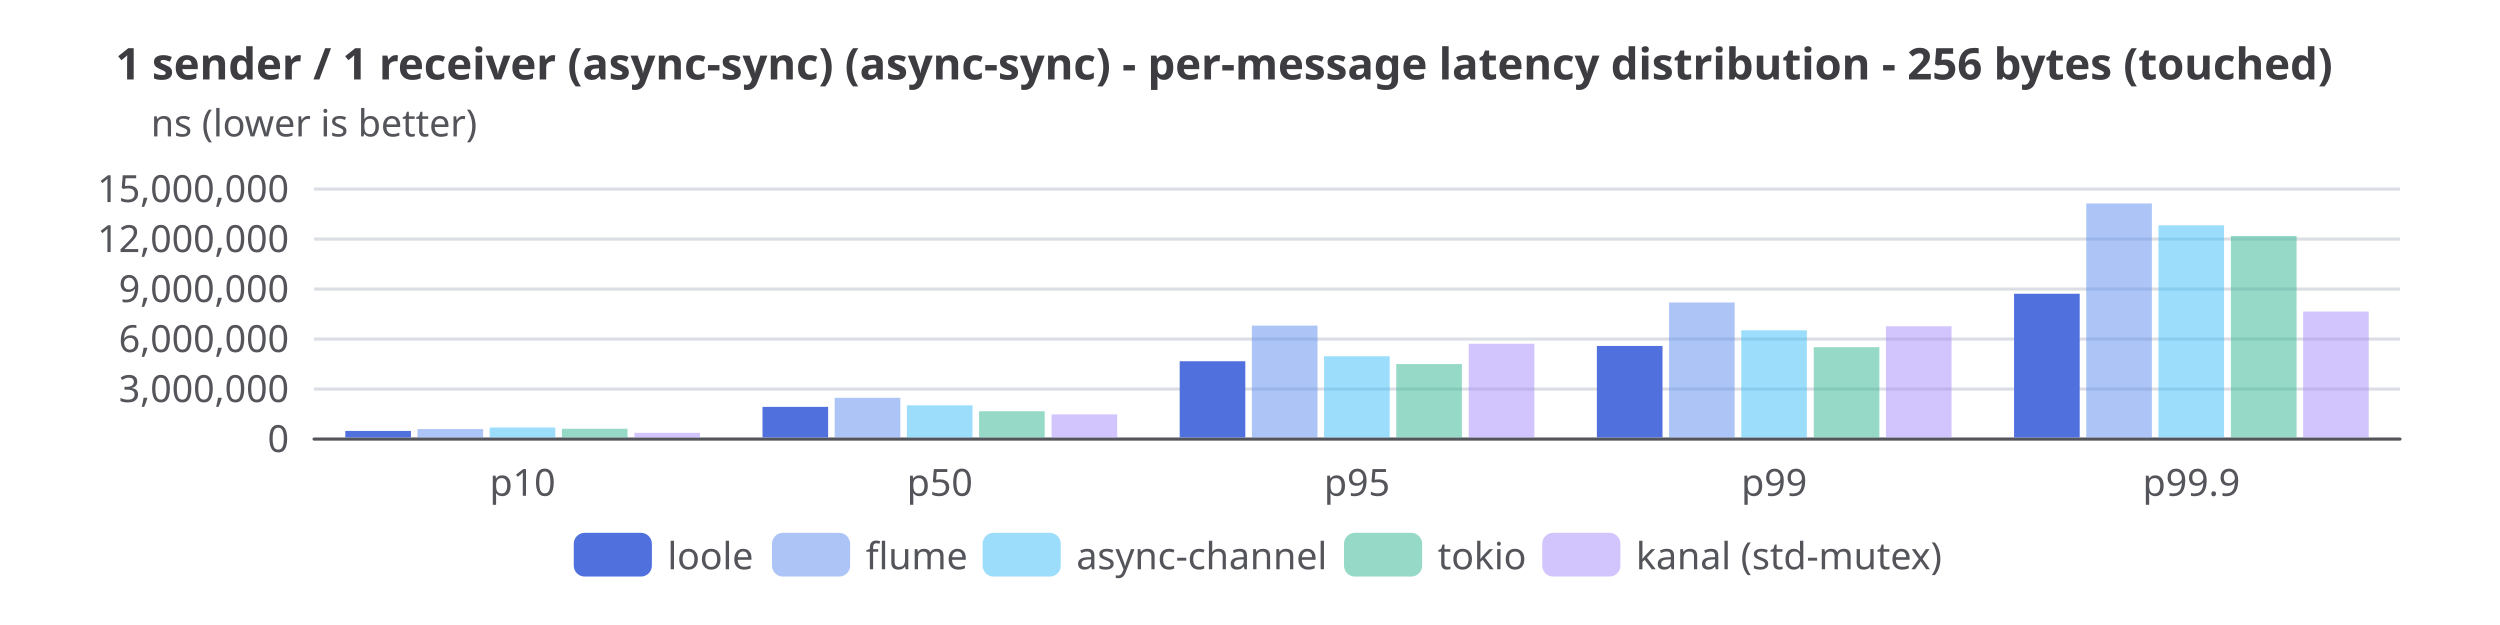
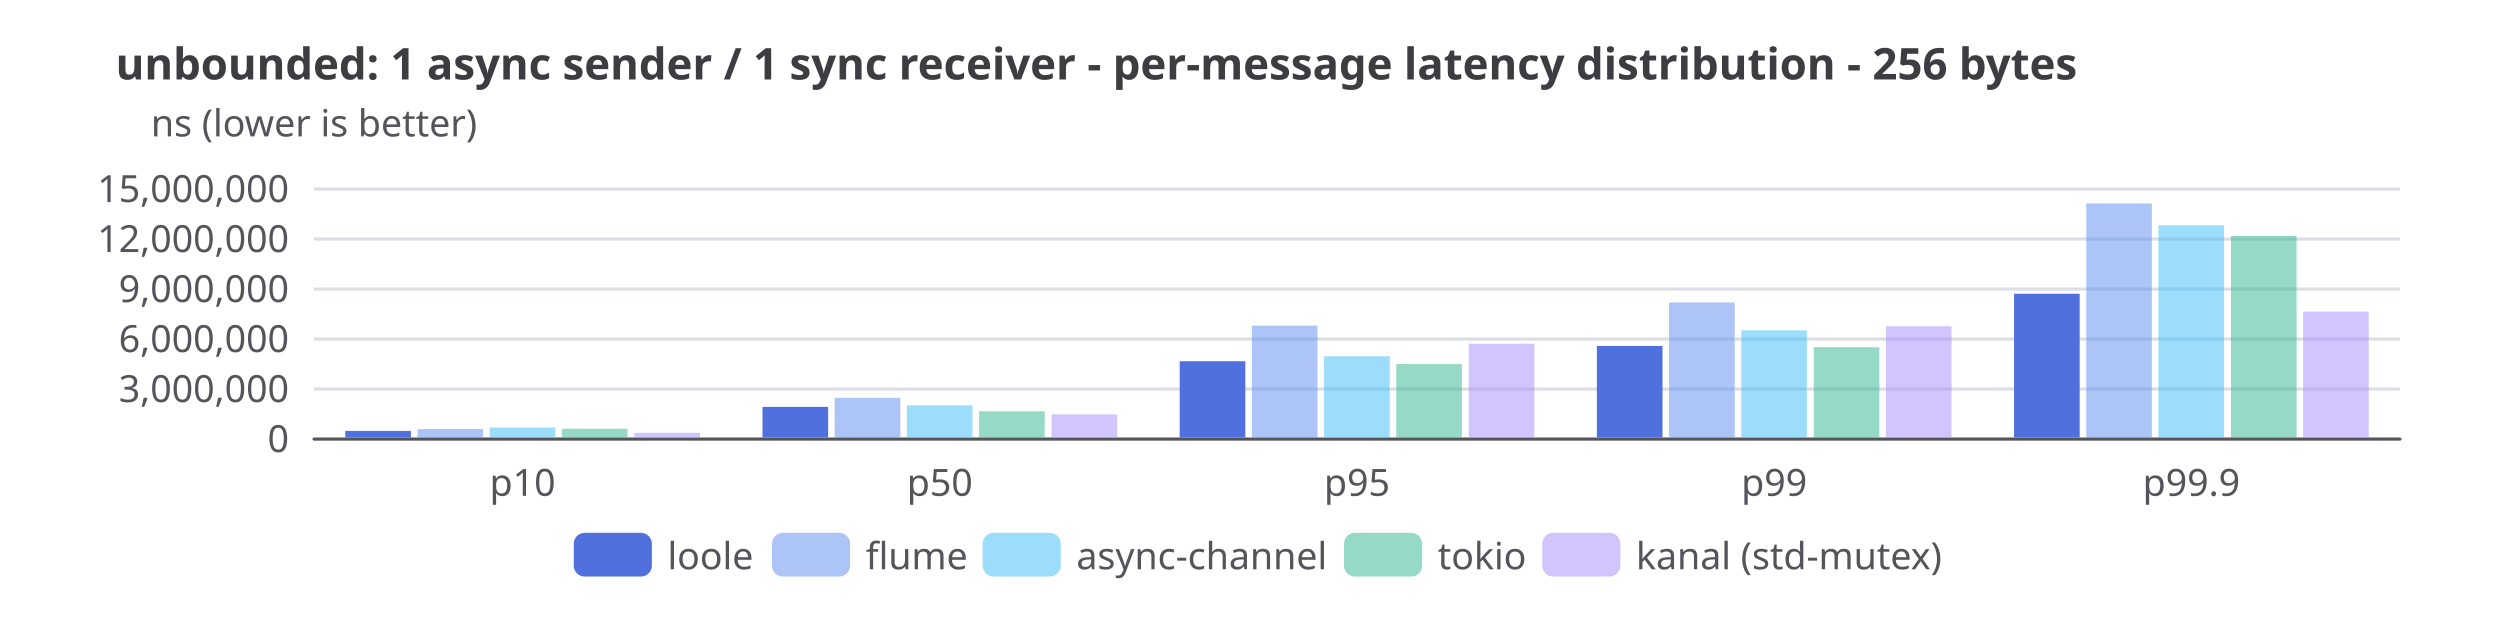
<svg xmlns="http://www.w3.org/2000/svg" width="800" height="200" version="1.1" baseProfile="full" viewBox="0 0 800 200">
  <rect width="800" height="200" x="0" y="0" fill="white" />
  <path d="M100.5 140.5L768 140.5" fill="none" pointer-events="visible" stroke="#dbdee4" class="zr22-cls-158" />
  <path d="M100.5 124.5L768 124.5" fill="none" pointer-events="visible" stroke="#dbdee4" class="zr22-cls-158" />
  <path d="M100.5 108.5L768 108.5" fill="none" pointer-events="visible" stroke="#dbdee4" class="zr22-cls-158" />
  <path d="M100.5 92.5L768 92.5" fill="none" pointer-events="visible" stroke="#dbdee4" class="zr22-cls-158" />
  <path d="M100.5 76.5L768 76.5" fill="none" pointer-events="visible" stroke="#dbdee4" class="zr22-cls-158" />
  <path d="M100.5 60.5L768 60.5" fill="none" pointer-events="visible" stroke="#dbdee4" class="zr22-cls-158" />
  <text dominant-baseline="central" text-anchor="middle" style="font-size:12px;font-family:sans-serif;" xml:space="preserve" y="-6" transform="translate(100.48 45)" fill="#54555a">ns (lower is better)</text>
  <path d="M100.5 140.5L768 140.5" fill="none" pointer-events="visible" stroke="#54555a" stroke-linecap="round" class="zr22-cls-158" />
  <text dominant-baseline="central" text-anchor="end" style="font-size:12px;font-family:sans-serif;" transform="translate(92.48 140)" fill="#54555a">0</text>
  <text dominant-baseline="central" text-anchor="end" style="font-size:12px;font-family:sans-serif;" transform="translate(92.48 124)" fill="#54555a">3,000,000</text>
  <text dominant-baseline="central" text-anchor="end" style="font-size:12px;font-family:sans-serif;" transform="translate(92.48 108)" fill="#54555a">6,000,000</text>
  <text dominant-baseline="central" text-anchor="end" style="font-size:12px;font-family:sans-serif;" transform="translate(92.48 92)" fill="#54555a">9,000,000</text>
  <text dominant-baseline="central" text-anchor="end" style="font-size:12px;font-family:sans-serif;" transform="translate(92.48 76)" fill="#54555a">12,000,000</text>
  <text dominant-baseline="central" text-anchor="end" style="font-size:12px;font-family:sans-serif;" transform="translate(92.48 60)" fill="#54555a">15,000,000</text>
  <text dominant-baseline="central" text-anchor="middle" style="font-size:12px;font-family:sans-serif;" y="6" transform="translate(167.232 148)" fill="#54555a">p10</text>
  <text dominant-baseline="central" text-anchor="middle" style="font-size:12px;font-family:sans-serif;" y="6" transform="translate(300.736 148)" fill="#54555a">p50</text>
  <text dominant-baseline="central" text-anchor="middle" style="font-size:12px;font-family:sans-serif;" y="6" transform="translate(434.24 148)" fill="#54555a">p95</text>
  <text dominant-baseline="central" text-anchor="middle" style="font-size:12px;font-family:sans-serif;" y="6" transform="translate(567.744 148)" fill="#54555a">p99</text>
  <text dominant-baseline="central" text-anchor="middle" style="font-size:12px;font-family:sans-serif;" y="6" transform="translate(701.248 148)" fill="#54555a">p99.9</text>
  <path d="M110.5 140l21 0l0 -2.1l-21 0Z" fill="#5070dd" ecmeta_series_index="0" ecmeta_data_index="0" ecmeta_ssr_type="chart" class="zr22-cls-159" />
  <path d="M244 140l21 0l0 -9.8l-21 0Z" fill="#5070dd" ecmeta_series_index="0" ecmeta_data_index="1" ecmeta_ssr_type="chart" class="zr22-cls-159" />
  <path d="M377.5 140l21 0l0 -24.4l-21 0Z" fill="#5070dd" ecmeta_series_index="0" ecmeta_data_index="2" ecmeta_ssr_type="chart" class="zr22-cls-159" />
  <path d="M511 140l21 0l0 -29.3l-21 0Z" fill="#5070dd" ecmeta_series_index="0" ecmeta_data_index="3" ecmeta_ssr_type="chart" class="zr22-cls-159" />
  <path d="M644.5 140l21 0l0 -46l-21 0Z" fill="#5070dd" ecmeta_series_index="0" ecmeta_data_index="4" ecmeta_ssr_type="chart" class="zr22-cls-159" />
  <path d="M133.6 140l21 0l0 -2.7l-21 0Z" fill="rgb(91,141,239)" fill-opacity="0.5" ecmeta_series_index="1" ecmeta_data_index="0" ecmeta_ssr_type="chart" class="zr22-cls-160" />
  <path d="M267.1 140l21 0l0 -12.7l-21 0Z" fill="rgb(91,141,239)" fill-opacity="0.5" ecmeta_series_index="1" ecmeta_data_index="1" ecmeta_ssr_type="chart" class="zr22-cls-160" />
  <path d="M400.6 140l21 0l0 -35.8l-21 0Z" fill="rgb(91,141,239)" fill-opacity="0.5" ecmeta_series_index="1" ecmeta_data_index="2" ecmeta_ssr_type="chart" class="zr22-cls-160" />
  <path d="M534.1 140l21 0l0 -43.2l-21 0Z" fill="rgb(91,141,239)" fill-opacity="0.5" ecmeta_series_index="1" ecmeta_data_index="3" ecmeta_ssr_type="chart" class="zr22-cls-160" />
  <path d="M667.6 140l21 0l0 -74.9l-21 0Z" fill="rgb(91,141,239)" fill-opacity="0.5" ecmeta_series_index="1" ecmeta_data_index="4" ecmeta_ssr_type="chart" class="zr22-cls-160" />
  <path d="M156.7 140l21 0l0 -3.2l-21 0Z" fill="rgb(56,189,248)" fill-opacity="0.5" ecmeta_series_index="2" ecmeta_data_index="0" ecmeta_ssr_type="chart" class="zr22-cls-161" />
  <path d="M290.2 140l21 0l0 -10.3l-21 0Z" fill="rgb(56,189,248)" fill-opacity="0.5" ecmeta_series_index="2" ecmeta_data_index="1" ecmeta_ssr_type="chart" class="zr22-cls-161" />
  <path d="M423.7 140l21 0l0 -26l-21 0Z" fill="rgb(56,189,248)" fill-opacity="0.5" ecmeta_series_index="2" ecmeta_data_index="2" ecmeta_ssr_type="chart" class="zr22-cls-161" />
  <path d="M557.2 140l21 0l0 -34.3l-21 0Z" fill="rgb(56,189,248)" fill-opacity="0.5" ecmeta_series_index="2" ecmeta_data_index="3" ecmeta_ssr_type="chart" class="zr22-cls-161" />
  <path d="M690.7 140l21 0l0 -67.9l-21 0Z" fill="rgb(56,189,248)" fill-opacity="0.5" ecmeta_series_index="2" ecmeta_data_index="4" ecmeta_ssr_type="chart" class="zr22-cls-161" />
  <path d="M179.8 140l21 0l0 -2.8l-21 0Z" fill="rgb(47,181,142)" fill-opacity="0.5" ecmeta_series_index="3" ecmeta_data_index="0" ecmeta_ssr_type="chart" class="zr22-cls-162" />
  <path d="M313.3 140l21 0l0 -8.4l-21 0Z" fill="rgb(47,181,142)" fill-opacity="0.5" ecmeta_series_index="3" ecmeta_data_index="1" ecmeta_ssr_type="chart" class="zr22-cls-162" />
  <path d="M446.8 140l21 0l0 -23.5l-21 0Z" fill="rgb(47,181,142)" fill-opacity="0.5" ecmeta_series_index="3" ecmeta_data_index="2" ecmeta_ssr_type="chart" class="zr22-cls-162" />
  <path d="M580.4 140l21 0l0 -28.9l-21 0Z" fill="rgb(47,181,142)" fill-opacity="0.5" ecmeta_series_index="3" ecmeta_data_index="3" ecmeta_ssr_type="chart" class="zr22-cls-162" />
  <path d="M713.9 140l21 0l0 -64.5l-21 0Z" fill="rgb(47,181,142)" fill-opacity="0.5" ecmeta_series_index="3" ecmeta_data_index="4" ecmeta_ssr_type="chart" class="zr22-cls-162" />
  <path d="M203 140l21 0l0 -1.5l-21 0Z" fill="rgb(167,139,250)" fill-opacity="0.5" ecmeta_series_index="4" ecmeta_data_index="0" ecmeta_ssr_type="chart" class="zr22-cls-163" />
  <path d="M336.5 140l21 0l0 -7.4l-21 0Z" fill="rgb(167,139,250)" fill-opacity="0.5" ecmeta_series_index="4" ecmeta_data_index="1" ecmeta_ssr_type="chart" class="zr22-cls-163" />
  <path d="M470 140l21 0l0 -30l-21 0Z" fill="rgb(167,139,250)" fill-opacity="0.5" ecmeta_series_index="4" ecmeta_data_index="2" ecmeta_ssr_type="chart" class="zr22-cls-163" />
  <path d="M603.5 140l21 0l0 -35.6l-21 0Z" fill="rgb(167,139,250)" fill-opacity="0.5" ecmeta_series_index="4" ecmeta_data_index="3" ecmeta_ssr_type="chart" class="zr22-cls-163" />
  <path d="M737 140l21 0l0 -40.3l-21 0Z" fill="rgb(167,139,250)" fill-opacity="0.5" ecmeta_series_index="4" ecmeta_data_index="4" ecmeta_ssr_type="chart" class="zr22-cls-163" />
  <path d="M-5 -5.5l442.8 0l0 25l-442.8 0Z" transform="translate(183.6 170.5)" fill="rgb(0,0,0)" fill-opacity="0" stroke="#b7b9be" stroke-width="0" class="zr22-cls-158" />
  <path d="M3.5 0L21.5 0A3.5 3.5 0 0 1 25 3.5L25 10.5A3.5 3.5 0 0 1 21.5 14L3.5 14A3.5 3.5 0 0 1 0 10.5L0 3.5A3.5 3.5 0 0 1 3.5 0Z" transform="translate(183.6 170.5)" fill="#5070dd" ecmeta_series_index="0" ecmeta_data_index="0" ecmeta_ssr_type="legend" ecmeta_silent="true" class="zr22-cls-158" />
  <text dominant-baseline="central" text-anchor="start" style="font-size:12px;font-family:sans-serif;" x="30" y="7" transform="translate(183.6 170.5)" fill="#54555a">loole</text>
  <path d="M0 0l55.4 0l0 14l-55.4 0Z" transform="translate(183.6 170.5)" fill="none" pointer-events="visible" ecmeta_series_index="0" ecmeta_data_index="0" ecmeta_ssr_type="legend" class="zr22-cls-164" />
  <path d="M3.5 0L21.5 0A3.5 3.5 0 0 1 25 3.5L25 10.5A3.5 3.5 0 0 1 21.5 14L3.5 14A3.5 3.5 0 0 1 0 10.5L0 3.5A3.5 3.5 0 0 1 3.5 0Z" transform="translate(247.04 170.5)" fill="rgb(91,141,239)" fill-opacity="0.5" ecmeta_series_index="1" ecmeta_data_index="1" ecmeta_ssr_type="legend" ecmeta_silent="true" class="zr22-cls-158" />
  <text dominant-baseline="central" text-anchor="start" style="font-size:12px;font-family:sans-serif;" x="30" y="7" transform="translate(247.04 170.5)" fill="#54555a">flume</text>
  <path d="M0 0l59.4 0l0 14l-59.4 0Z" transform="translate(247.04 170.5)" fill="none" pointer-events="visible" ecmeta_series_index="1" ecmeta_data_index="1" ecmeta_ssr_type="legend" class="zr22-cls-164" />
  <path d="M3.5 0L21.5 0A3.5 3.5 0 0 1 25 3.5L25 10.5A3.5 3.5 0 0 1 21.5 14L3.5 14A3.5 3.5 0 0 1 0 10.5L0 3.5A3.5 3.5 0 0 1 3.5 0Z" transform="translate(314.44 170.5)" fill="rgb(56,189,248)" fill-opacity="0.5" ecmeta_series_index="2" ecmeta_data_index="2" ecmeta_ssr_type="legend" ecmeta_silent="true" class="zr22-cls-158" />
  <text dominant-baseline="central" text-anchor="start" style="font-size:12px;font-family:sans-serif;" x="30" y="7" transform="translate(314.44 170.5)" fill="#54555a">async-channel</text>
  <path d="M0 0l107.6 0l0 14l-107.6 0Z" transform="translate(314.44 170.5)" fill="none" pointer-events="visible" ecmeta_series_index="2" ecmeta_data_index="2" ecmeta_ssr_type="legend" class="zr22-cls-164" />
  <path d="M3.5 0L21.5 0A3.5 3.5 0 0 1 25 3.5L25 10.5A3.5 3.5 0 0 1 21.5 14L3.5 14A3.5 3.5 0 0 1 0 10.5L0 3.5A3.5 3.5 0 0 1 3.5 0Z" transform="translate(430.08 170.5)" fill="rgb(47,181,142)" fill-opacity="0.5" ecmeta_series_index="3" ecmeta_data_index="3" ecmeta_ssr_type="legend" ecmeta_silent="true" class="zr22-cls-158" />
  <text dominant-baseline="central" text-anchor="start" style="font-size:12px;font-family:sans-serif;" x="30" y="7" transform="translate(430.08 170.5)" fill="#54555a">tokio</text>
  <path d="M0 0l55.4 0l0 14l-55.4 0Z" transform="translate(430.08 170.5)" fill="none" pointer-events="visible" ecmeta_series_index="3" ecmeta_data_index="3" ecmeta_ssr_type="legend" class="zr22-cls-164" />
  <path d="M3.5 0L21.5 0A3.5 3.5 0 0 1 25 3.5L25 10.5A3.5 3.5 0 0 1 21.5 14L3.5 14A3.5 3.5 0 0 1 0 10.5L0 3.5A3.5 3.5 0 0 1 3.5 0Z" transform="translate(493.52 170.5)" fill="rgb(167,139,250)" fill-opacity="0.5" ecmeta_series_index="4" ecmeta_data_index="4" ecmeta_ssr_type="legend" ecmeta_silent="true" class="zr22-cls-158" />
  <text dominant-baseline="central" text-anchor="start" style="font-size:12px;font-family:sans-serif;" xml:space="preserve" x="30" y="7" transform="translate(493.52 170.5)" fill="#54555a">kanal (std-mutex)</text>
  <path d="M0 0l122.9 0l0 14l-122.9 0Z" transform="translate(493.52 170.5)" fill="none" pointer-events="visible" ecmeta_series_index="4" ecmeta_data_index="4" ecmeta_ssr_type="legend" class="zr22-cls-164" />
-   <path d="M-5 -5l656.1 0l0 24l-656.1 0Z" transform="translate(37 13)" fill="rgb(0,0,0)" fill-opacity="0" stroke="#3c3c41" stroke-width="0" class="zr22-cls-158" />
-   <text dominant-baseline="central" text-anchor="start" style="font-size:14px;font-family:sans-serif;font-weight:bold;" xml:space="preserve" y="7" transform="translate(37 13)" fill="#3c3c41">1 sender / 1 receiver (async-sync) (async-sync) - per-message latency distribution - 256 bytes (touched)</text>
+   <path d="M-5 -5l578 0l0 24l-578 0Z" transform="translate(37 13)" fill="rgb(0,0,0)" fill-opacity="0" stroke="#3c3c41" stroke-width="0" class="zr22-cls-158" />
+   <text dominant-baseline="central" text-anchor="start" style="font-size:14px;font-family:sans-serif;font-weight:bold;" xml:space="preserve" y="7" transform="translate(37 13)" fill="#3c3c41">unbounded: 1 async sender / 1 sync receiver - per-message latency distribution - 256 bytes</text>
  <style>
.zr22-cls-158:hover {
pointer-events:none;
}
.zr22-cls-159:hover {
cursor:pointer;
fill:rgba(88,123,243,1);
}
.zr22-cls-160:hover {
cursor:pointer;
fill:rgba(100,155,255,0.5);
}
.zr22-cls-161:hover {
cursor:pointer;
fill:rgba(61,207,255,0.5);
}
.zr22-cls-162:hover {
cursor:pointer;
fill:rgba(51,199,156,0.5);
}
.zr22-cls-163:hover {
cursor:pointer;
fill:rgba(183,152,255,0.5);
}
.zr22-cls-164:hover {
cursor:pointer;
fill:rgba(0,0,0,0);
}



</style>
</svg>
